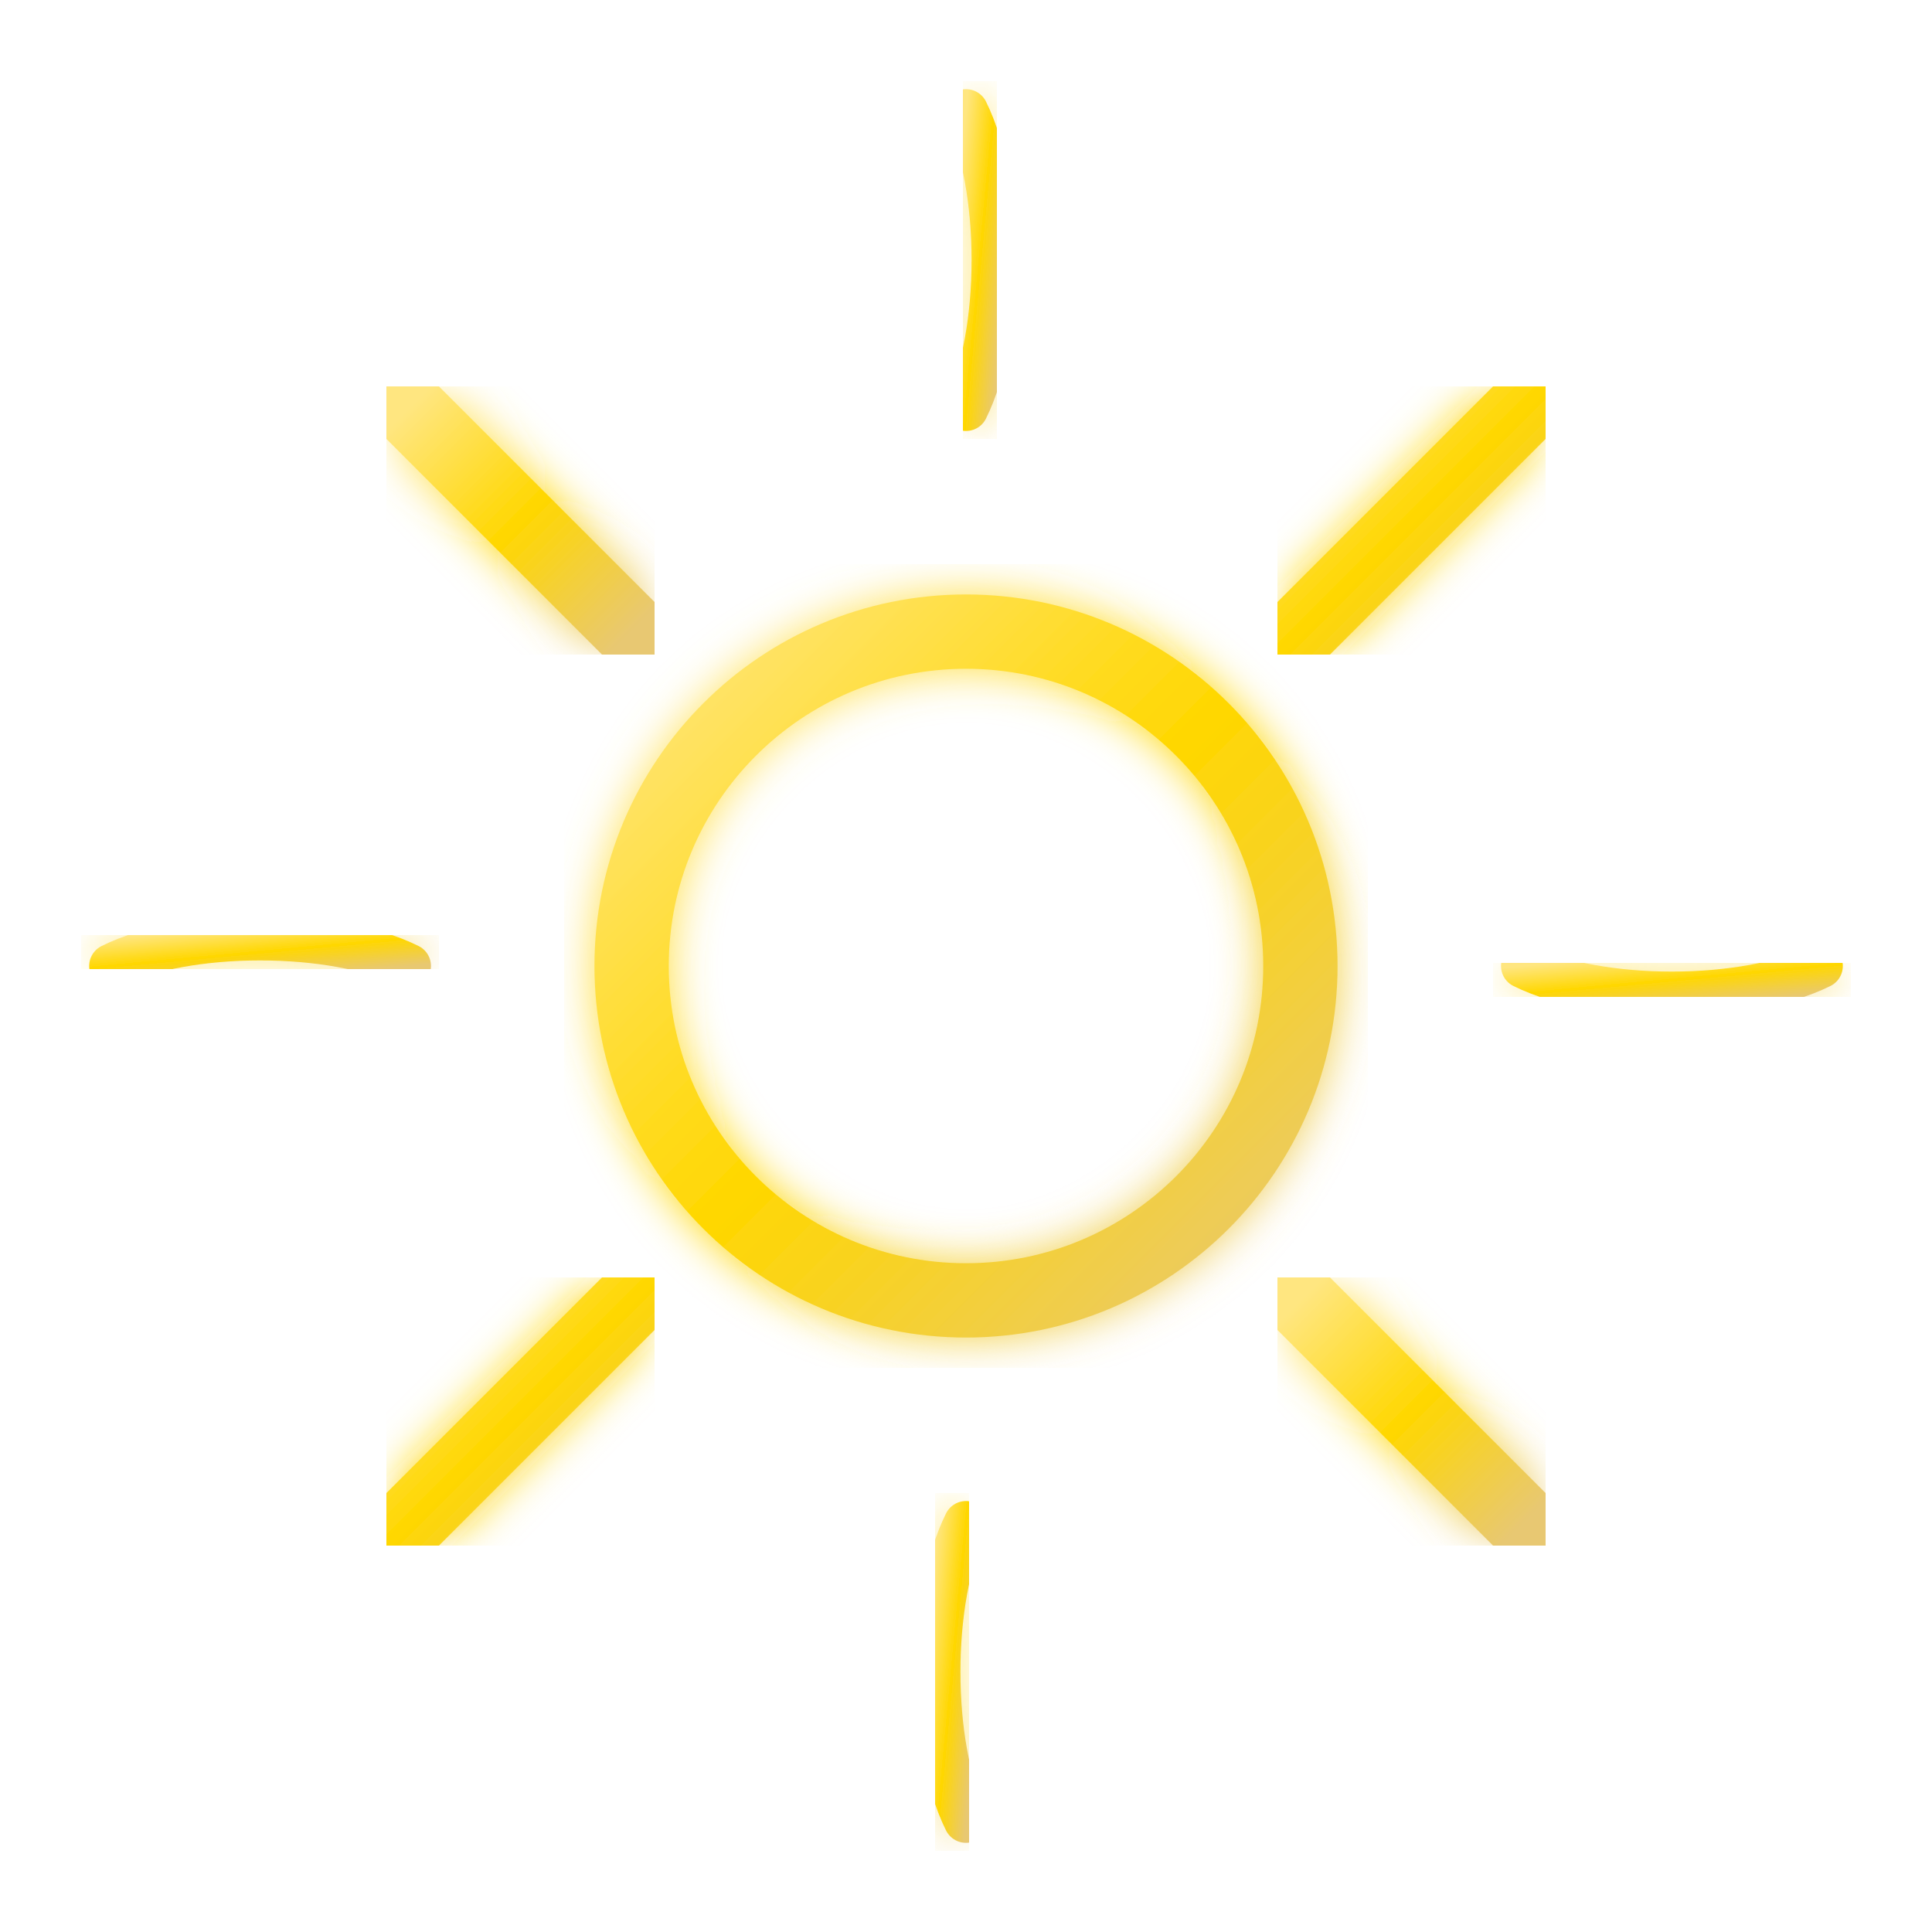
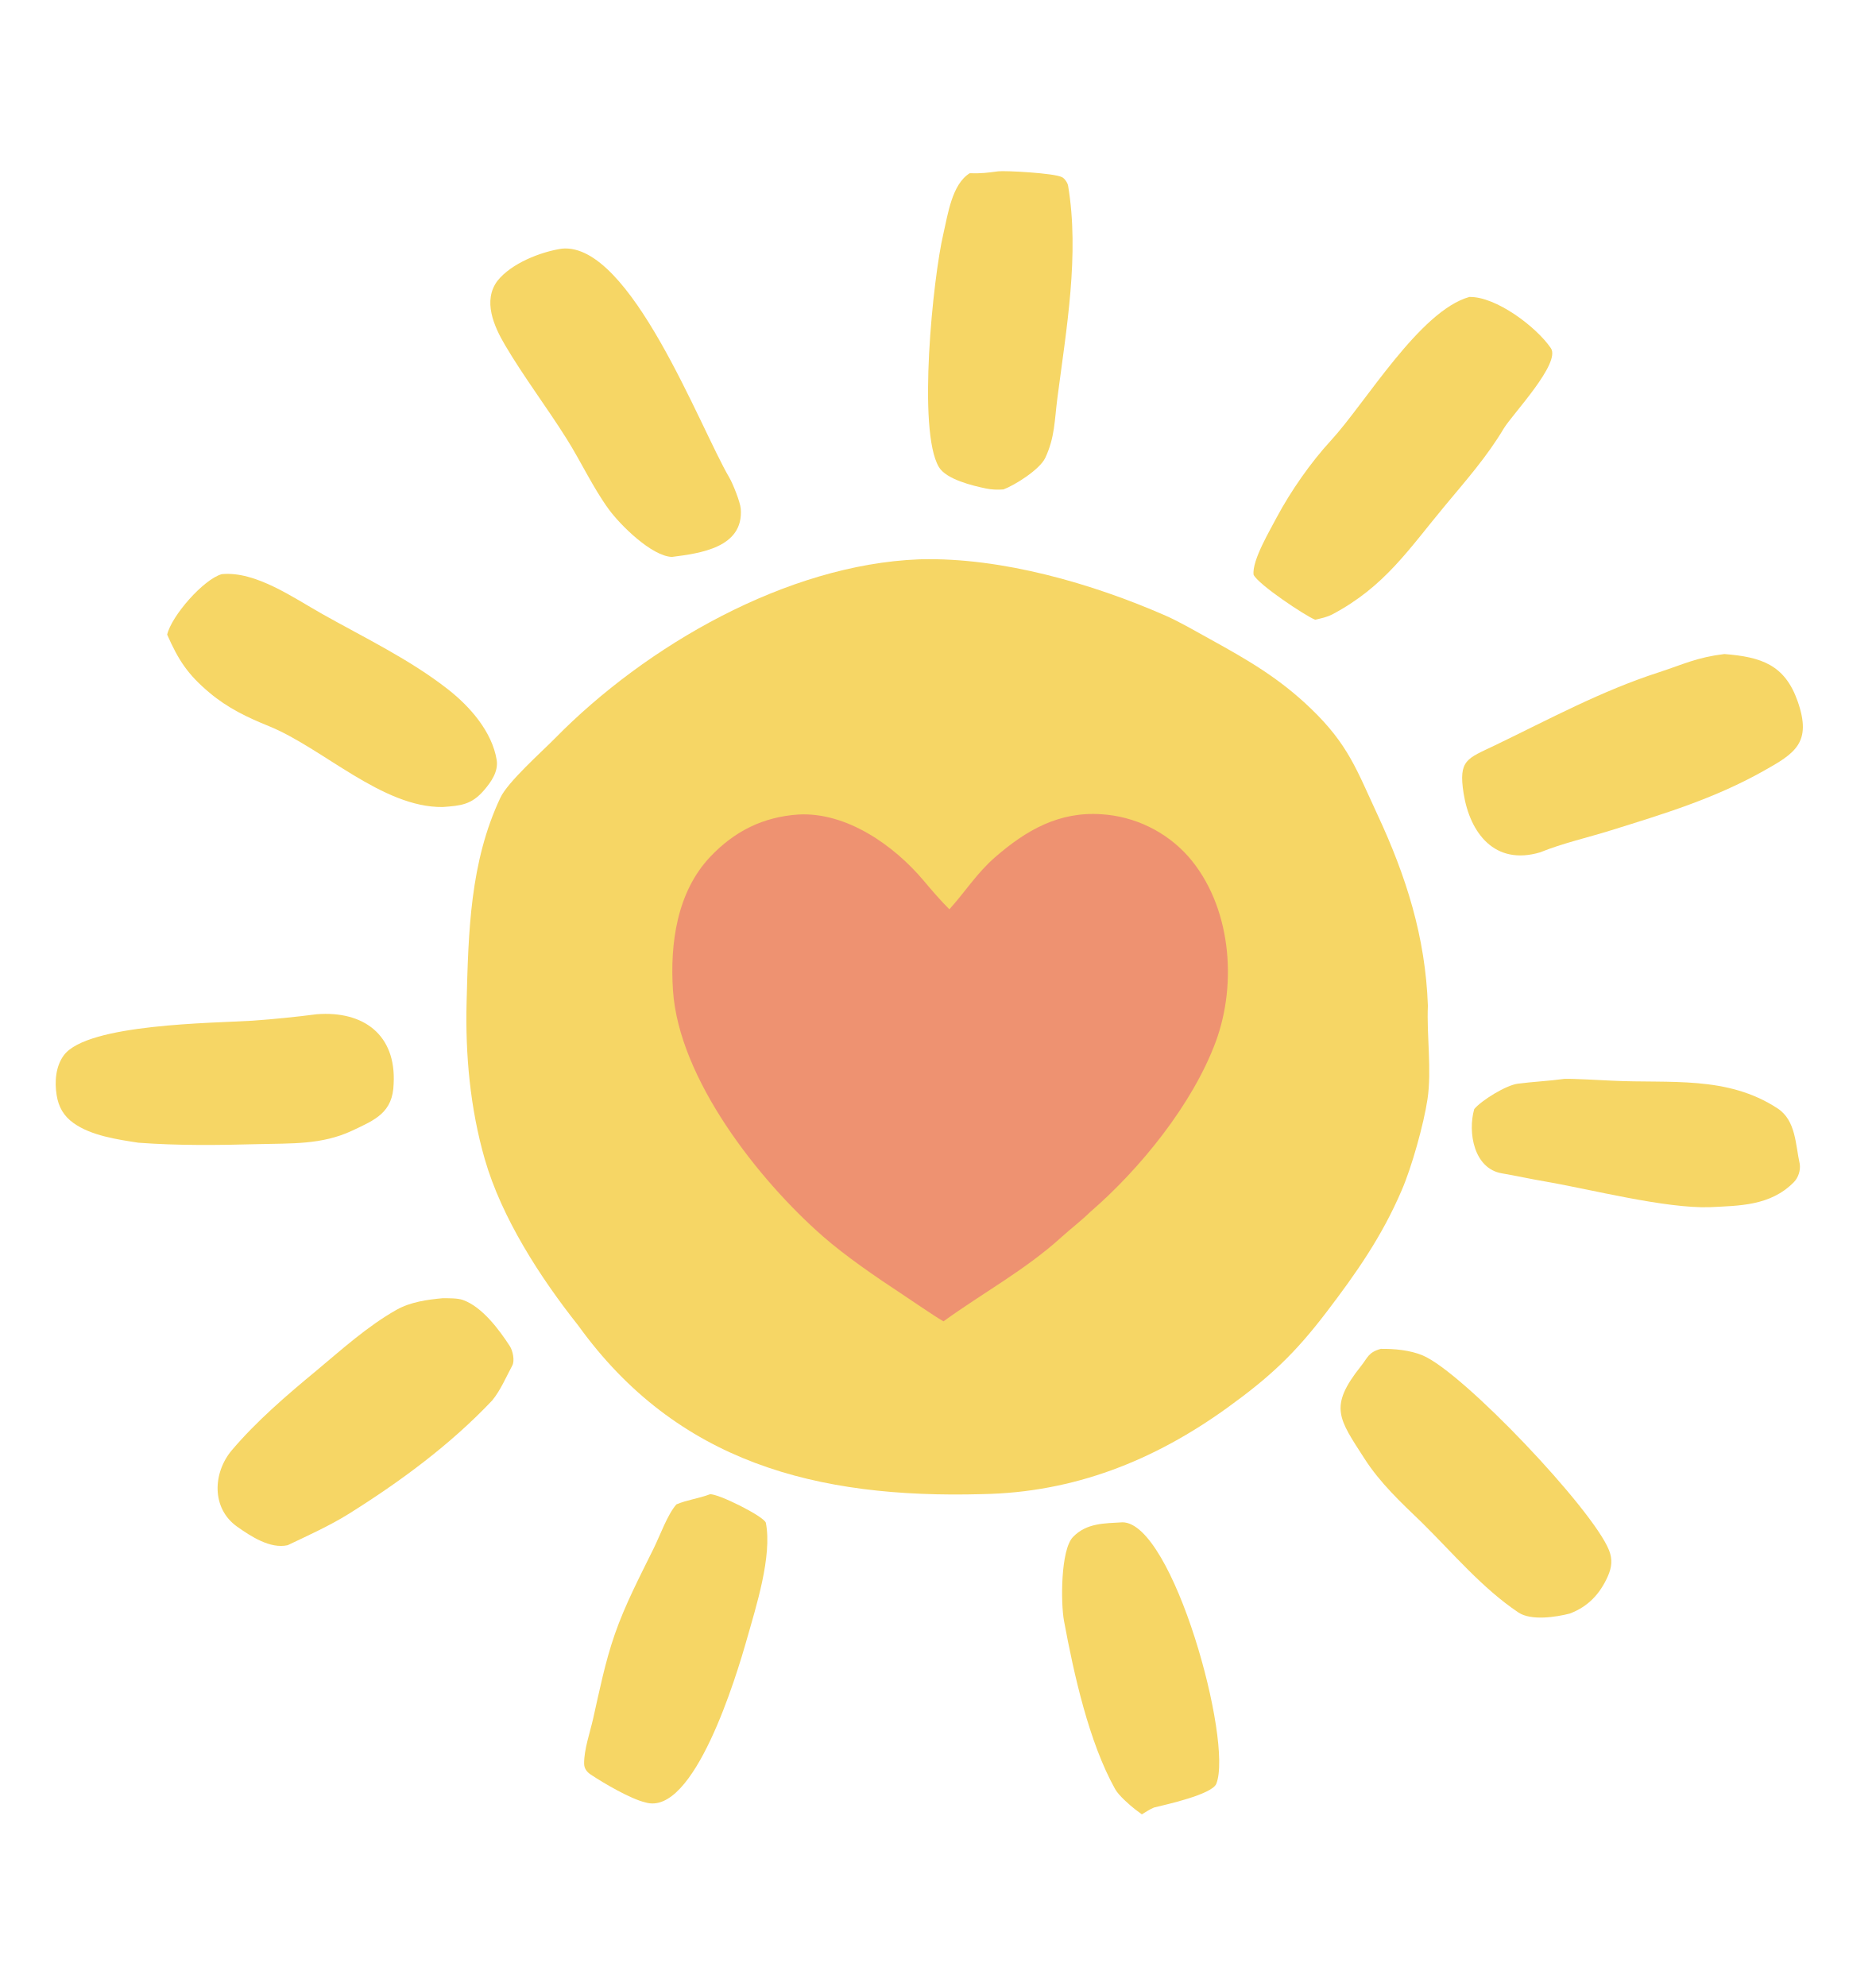
- <svg xmlns="http://www.w3.org/2000/svg" width="260" height="260" viewBox="0 0 260 260" fill="none">
-   <defs>
-     <linearGradient id="sunGradient" x1="0%" y1="0%" x2="100%" y2="100%">
-       <stop offset="0%" stop-color="#FFE680" stop-opacity="1" />
-       <stop offset="50%" stop-color="#FFD700" stop-opacity="1" />
-       <stop offset="100%" stop-color="#E8C872" stop-opacity="1" />
-     </linearGradient>
-     <filter id="glow">
-       <feGaussianBlur stdDeviation="3" result="coloredBlur" />
-       <feMerge>
-         <feMergeNode in="coloredBlur" />
-         <feMergeNode in="SourceGraphic" />
-       </feMerge>
-     </filter>
-   </defs>
-   <circle cx="130" cy="130" r="45" stroke="url(#sunGradient)" stroke-width="10" fill="none" filter="url(#glow)" />
-   <g transform-origin="130 130">
-     <path d="M130 10 L130 55" stroke="url(#sunGradient)" stroke-width="10" stroke-linecap="round" filter="url(#glow)" />
-     <path d="M130 205 L130 250" stroke="url(#sunGradient)" stroke-width="10" stroke-linecap="round" filter="url(#glow)" />
-     <path d="M10 130 L55 130" stroke="url(#sunGradient)" stroke-width="10" stroke-linecap="round" filter="url(#glow)" />
-     <path d="M205 130 L250 130" stroke="url(#sunGradient)" stroke-width="10" stroke-linecap="round" filter="url(#glow)" />
-     <path d="M55 55 L85 85" stroke="url(#sunGradient)" stroke-width="10" stroke-linecap="round" filter="url(#glow)" />
-     <path d="M175 175 L205 205" stroke="url(#sunGradient)" stroke-width="10" stroke-linecap="round" filter="url(#glow)" />
-     <path d="M55 205 L85 175" stroke="url(#sunGradient)" stroke-width="10" stroke-linecap="round" filter="url(#glow)" />
-     <path d="M175 85 L205 55" stroke="url(#sunGradient)" stroke-width="10" stroke-linecap="round" filter="url(#glow)" />
-     <path d="M130 15 C135 25 135 45 130 55" stroke="url(#sunGradient)" stroke-width="6" stroke-linecap="round" filter="url(#glow)" />
-     <path d="M245 130 C235 135 215 135 205 130" stroke="url(#sunGradient)" stroke-width="6" stroke-linecap="round" filter="url(#glow)" />
-     <path d="M130 245 C125 235 125 215 130 205" stroke="url(#sunGradient)" stroke-width="6" stroke-linecap="round" filter="url(#glow)" />
-     <path d="M15 130 C25 125 45 125 55 130" stroke="url(#sunGradient)" stroke-width="6" stroke-linecap="round" filter="url(#glow)" />
-   </g>
+ <svg xmlns="http://www.w3.org/2000/svg" version="1.1" style="display: block;" viewBox="0 0 1624 1720" width="406" height="430" preserveAspectRatio="none">
+   <path transform="translate(0,0)" fill="rgb(246,214,101)" d="M 795.611 484.43 C 796.239 484.405 796.867 484.385 797.495 484.371 C 867.073 482.673 945.866 505.324 1009.35 533.238 C 1021.32 538.501 1036.21 547.16 1047.97 553.658 C 1081.12 571.976 1107.75 587.401 1135.07 613.681 C 1167.6 644.978 1174.74 666.967 1192.63 705.35 C 1217.57 758.875 1234.27 811.459 1236.36 871.085 C 1235.21 896.69 1239.82 926.836 1236.02 951.999 C 1232.76 973.634 1222.41 1010.83 1213.64 1030.94 C 1196.66 1070.66 1174.4 1102.5 1148.57 1136.36 C 1121.15 1172.32 1099.92 1192.28 1063.01 1218.97 C 999.261 1265.07 929.746 1292.62 850.511 1294.01 C 707.067 1297.99 586.22 1266.68 500.639 1147.92 C 467.811 1106.54 434.392 1054.78 419.751 1003.91 C 407.054 959.794 402.833 913.164 404.018 867.822 C 405.6 807.243 406.911 746.657 433.301 690.806 C 439.803 677.045 469.082 651.118 480.417 639.565 C 559.242 559.226 681.168 488.952 795.611 484.43 z" />
+   <path transform="translate(0,0)" fill="rgb(238,146,113)" d="M 822.039 787.508 C 835.734 772.383 845.815 756.139 861.622 742.39 C 888.553 718.966 916.865 702.745 953.605 705.176 C 982.629 706.985 1009.76 720.203 1029.07 741.945 C 1065.7 784.004 1071.72 850.929 1052.58 902.463 C 1032.58 956.312 987.144 1012.43 943.84 1049.78 C 936.018 1057.43 927.149 1064.13 919.086 1071.44 C 887.609 1100 851.062 1119.63 816.915 1144.38 C 806.181 1138.03 791.472 1127.67 780.928 1120.73 C 758.909 1106.23 732.116 1087.91 712.372 1070.61 C 656.84 1021.95 587.855 934.434 582.72 857.837 C 579.99 817.113 586.176 772.441 615.019 741.986 C 636.035 719.795 660.792 707.481 691.289 705.42 C 732.976 703.14 774.041 732.122 799.773 762.693 C 806.839 771.086 814.264 779.807 822.039 787.508 z" />
+   <path transform="translate(0,0)" fill="rgb(246,214,101)" d="M 1272.22 257.186 C 1295.16 256.642 1330.18 282.939 1342.84 301.523 C 1351.7 314.525 1309.68 358.659 1302.23 370.82 C 1287.49 395.554 1269.73 415.619 1251.51 437.532 C 1219.47 476.06 1199.01 507.995 1153.59 532.106 C 1148.46 534.66 1144.3 535.407 1138.74 536.724 C 1130.06 533.275 1089.47 506.208 1085.45 497.783 C 1083.85 485.175 1100.66 457.591 1105.44 448.116 C 1117.65 425.266 1134.92 400.479 1152.54 381.349 C 1182.41 348.902 1229.23 269.282 1272.22 257.186 z" />
+   <path transform="translate(0,0)" fill="rgb(246,214,101)" d="M 1493.08 566.432 C 1524.99 569.005 1545.45 575.581 1556.6 607.561 C 1569.11 643.442 1554.08 652.539 1526.53 667.959 C 1483.94 691.793 1440.91 704.765 1394.67 719.19 C 1374.37 725.521 1352.92 730.324 1333.6 738.162 C 1294.2 749.933 1272.76 721.395 1267.31 687.224 C 1262.62 657.804 1270.48 657.058 1294.4 645.526 C 1341.65 622.755 1386.48 598.373 1436.47 582.222 C 1458.27 575.08 1469.23 569.364 1493.08 566.432 z" />
+   <path transform="translate(0,0)" fill="rgb(246,214,101)" d="M 486.485 215.343 C 545.854 209.601 605.977 370.278 631.574 413.77 C 634.495 418.732 640.945 434.768 641.403 440.62 C 644.046 474.409 605.923 479.239 581.803 482.336 C 564.264 481.688 537.049 454.766 526.961 440.88 C 513.453 422.286 503.119 399.946 490.756 380.233 C 473.434 352.613 453.701 326.73 437.175 298.682 C 427.653 282.48 417.852 260.45 430.714 243.234 C 442.668 228.112 467.957 218.147 486.485 215.343 z" />
+   <path transform="translate(0,0)" fill="rgb(246,214,101)" d="M 192.02 497.256 C 221.222 494.375 254.235 517.817 279.152 531.82 C 315.766 552.398 355.188 571.301 388.2 597.248 C 407.047 612.062 426.066 633.744 430.068 658.162 C 431.616 668.234 425.313 677.173 419.07 684.428 C 408.2 697.06 398.936 697.753 383.427 698.933 C 331.017 699.613 279.516 647.828 232.785 628.871 C 213.899 621.211 197.323 613.29 181.524 600.049 C 162.537 584.135 154.591 571.891 144.737 549.627 C 148.561 533.26 176.239 501.674 192.02 497.256 z" />
+   <path transform="translate(0,0)" fill="rgb(246,214,101)" d="M 383.224 1124.33 C 388.157 1124.37 396.14 1124.16 400.936 1125.89 C 417.514 1131.85 432.124 1151.47 441.412 1165.78 C 444 1169.76 445.873 1178.35 443.558 1182.66 C 438.165 1192.69 433.462 1204 426.194 1212.86 C 389.946 1251.2 346.585 1283.15 302.039 1311.06 C 285.918 1321.16 265.812 1330.29 249.099 1338.24 C 234.042 1341.67 217.144 1330.53 205.417 1322.25 C 182.876 1306.34 184.218 1275.49 200.803 1255.91 C 222.049 1230.83 248.399 1208.21 273.695 1187.3 C 295.8 1168.85 318.12 1148.61 343.418 1134.32 C 355.53 1127.57 369.724 1125.6 383.224 1124.33 z" />
+   <path transform="translate(0,0)" fill="rgb(246,214,101)" d="M 864.395 148.366 C 869.897 147.641 913.12 149.868 919.577 153.469 C 921.735 154.385 924.416 158.381 924.824 160.813 C 934.812 220.282 923.316 285.001 915.612 344.305 C 912.978 364.579 913.425 378.543 905.103 396.454 C 900.331 406.725 878.389 420.38 868.851 423.871 C 863.773 424.282 858.697 424.094 853.705 423.058 C 842.246 420.682 819.368 415.217 812.968 404.516 C 794.138 373.034 807.915 240.391 816.784 202.697 C 820.705 186.034 824.122 159.644 839.633 150.037 C 849.414 150.331 854.875 149.64 864.395 148.366 z" />
+   <path transform="translate(0,0)" fill="rgb(246,214,101)" d="M 1195.54 1168.2 C 1207.26 1168.03 1221.01 1169.3 1231.89 1173.89 C 1266.97 1188.67 1379.16 1307.15 1393.21 1342.63 C 1396.36 1350.59 1395.59 1357.43 1392.18 1365.11 C 1385.32 1380.56 1375.04 1391.44 1359.27 1397.43 C 1347.27 1400.55 1325.72 1403.81 1314.78 1396.53 C 1283.29 1375.42 1257.9 1345.01 1231.04 1318.51 C 1212.86 1301.07 1194.95 1284.29 1181.47 1263.28 C 1159.21 1228.58 1150.22 1218.52 1178.43 1183.13 C 1184.45 1175.58 1184.66 1171.29 1195.54 1168.2 z" />
+   <path transform="translate(0,0)" fill="rgb(246,214,101)" d="M 274.304 878.39 C 315.082 875.252 343.046 896.49 340.852 938.464 C 340.223 963.562 324.911 969.824 305.094 979.153 C 278.584 991.634 251.889 990.122 223.368 990.893 C 188.919 991.824 154.176 992.238 119.76 989.656 C 101.484 986.825 78.961 983.588 63.698 972.671 C 55.15 966.558 50.709 958.797 49.038 948.422 C 47.184 936.902 48.136 923.518 55.331 913.867 C 75.662 886.601 184.563 886.131 218.833 883.969 C 237.372 882.628 255.869 880.767 274.304 878.39 z" />
+   <path transform="translate(0,0)" fill="rgb(246,214,101)" d="M 614.674 1294.15 C 621.227 1293.16 661.962 1313.44 663.134 1318.9 C 668.74 1347.61 654.609 1391.62 646.754 1419.39 C 637.809 1451 600.996 1573.79 558.759 1560.98 C 545.855 1557.93 522.83 1544.44 511.46 1536.85 C 508.09 1534.61 505.829 1531.63 505.769 1527.47 C 505.597 1515.47 510.87 1500.41 513.558 1488.53 C 519.159 1463.78 523.907 1439.68 532.225 1415.68 C 541.306 1389.48 553.97 1365.49 566.153 1340.69 C 571.615 1329.56 577.978 1311.63 585.683 1302.89 C 595.032 1298.92 604.563 1297.95 614.674 1294.15 z" />
+   <path transform="translate(0,0)" fill="rgb(246,214,101)" d="M 1354.57 934.365 C 1360.82 934.064 1387.44 935.519 1396.17 935.955 C 1445.74 938.429 1495.51 931.225 1539.24 960.022 C 1555.1 970.467 1554.61 991.463 1558.33 1008 C 1559.19 1013.55 1557.07 1019.98 1553.18 1023.9 C 1532.87 1044.44 1506.13 1044.19 1480.37 1045.5 C 1441.49 1046.67 1377.9 1030.13 1338.27 1023.3 C 1325.63 1021.18 1312.98 1018.32 1300.38 1016.18 C 1276.24 1012.1 1270.72 980.757 1276.49 960.535 C 1282.93 952.856 1304.01 939.89 1314.16 938.558 C 1327.38 936.821 1341.05 936.228 1354.57 934.365 z" />
+   <path transform="translate(0,0)" fill="rgb(246,214,101)" d="M 971.996 1318.41 C 1015.7 1318.91 1067.84 1508.32 1053.15 1544.87 C 1049.37 1554.25 1008.52 1563.13 999.206 1565.44 C 996.311 1566.5 991.513 1569.64 988.699 1571.34 C 986.768 1569.98 984.87 1568.57 983.005 1567.12 C 978.199 1563.36 968.749 1555.16 965.583 1549.51 C 942.833 1508.84 929.777 1449.56 921.29 1403.82 C 918.414 1388.32 918.318 1342.33 929.033 1331.17 C 940.893 1318.83 956.425 1319.39 971.996 1318.41 z" />
</svg>
